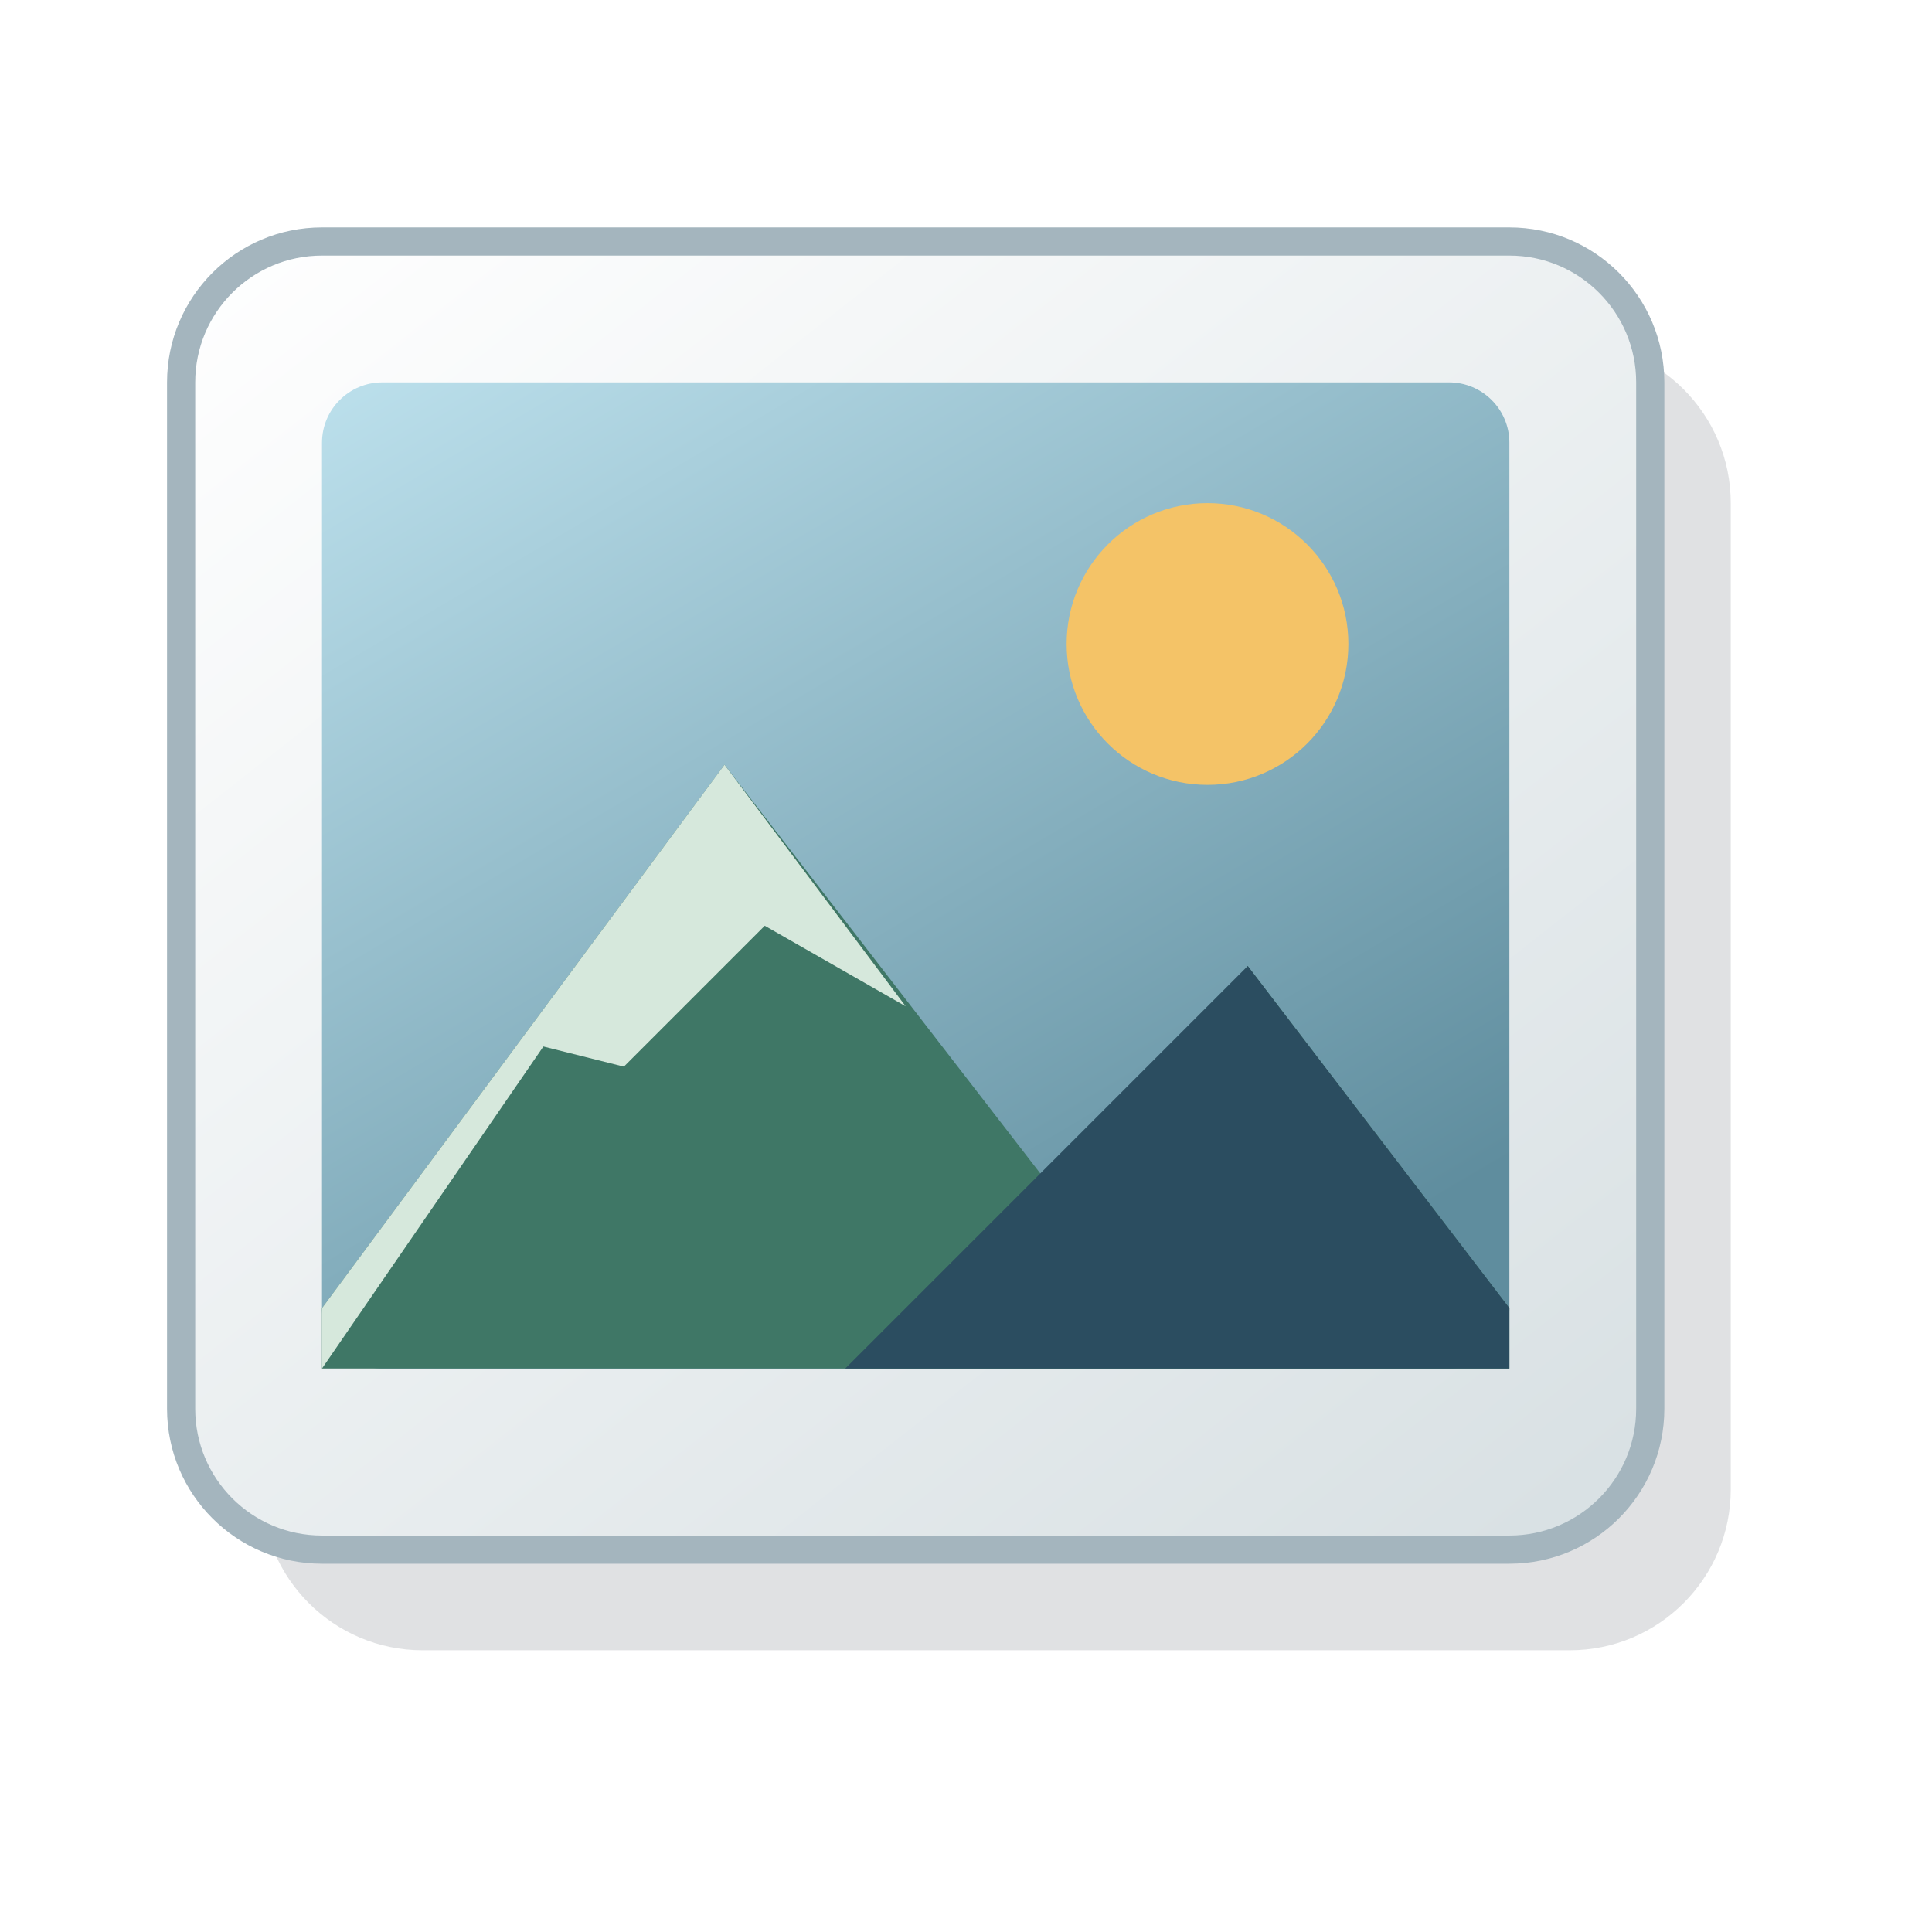
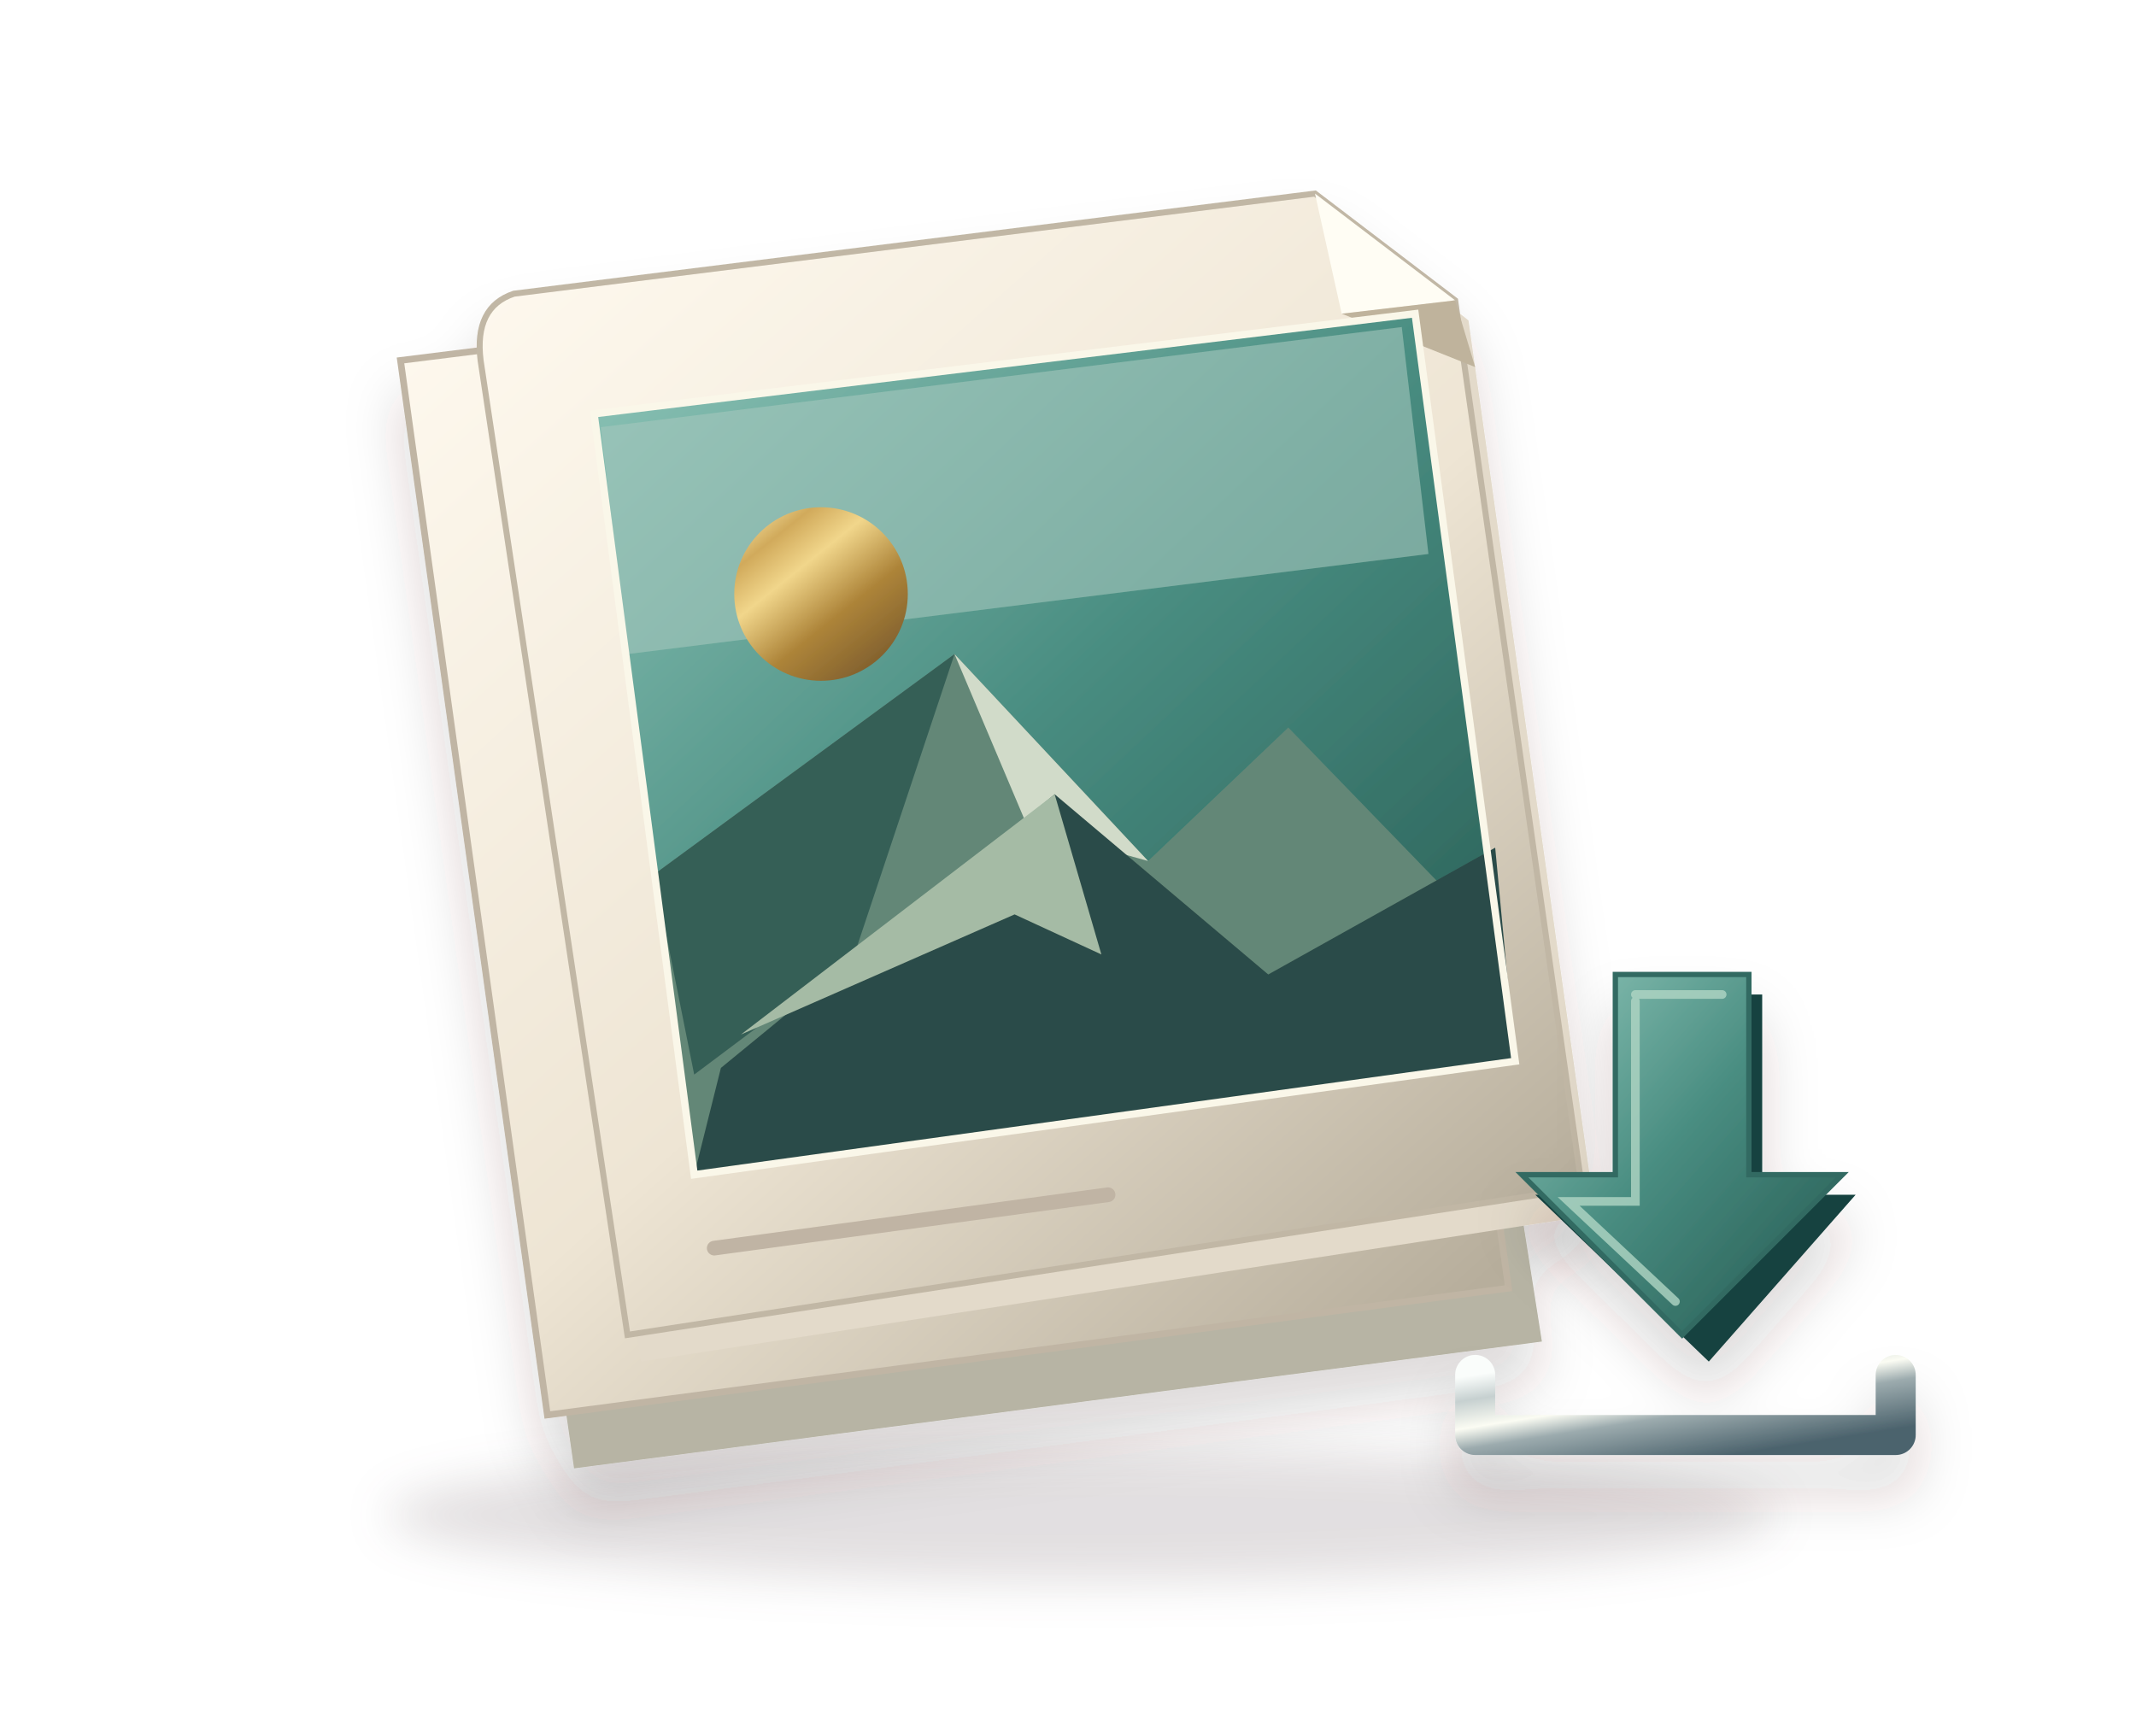
- <svg xmlns="http://www.w3.org/2000/svg" viewBox="0 0 96 96" role="img" aria-label="Attēls">
+ <svg xmlns="http://www.w3.org/2000/svg" viewBox="0 0 320 260" role="img" aria-labelledby="kv-download-webp-title kv-download-webp-description">
  <defs>
-     <linearGradient id="frame" x2=".9" y2="1">
-       <stop stop-color="#fff" />
-       <stop offset="1" stop-color="#d9e1e4" />
+     <linearGradient id="kv-download-webp-paper" x1="0" y1="0" x2=".85" y2="1">
+       <stop stop-color="#fffaf0" />
+       <stop offset=".57" stop-color="#eee5d4" />
+       <stop offset="1" stop-color="#b7ae9c" />
    </linearGradient>
-     <linearGradient id="sky" x2=".7" y2="1">
-       <stop stop-color="#bce0ec" />
-       <stop offset="1" stop-color="#5f8d9e" />
+     <linearGradient id="kv-download-webp-wine" x1="0" y1="0" x2=".95" y2="1">
+       <stop stop-color="#bf6a83" />
+       <stop offset=".4" stop-color="#973f5a" />
+       <stop offset="1" stop-color="#5d2036" />
    </linearGradient>
+     <linearGradient id="kv-download-webp-teal" x1="0" y1="0" x2="1" y2="1">
+       <stop stop-color="#8ec5b8" />
+       <stop offset=".48" stop-color="#488c80" />
+       <stop offset="1" stop-color="#24574f" />
+     </linearGradient>
+     <linearGradient id="kv-download-webp-gold" x1="0" y1="0" x2=".8" y2="1">
+       <stop stop-color="#fff2b7" />
+       <stop offset=".22" stop-color="#d1aa5b" />
+       <stop offset=".4" stop-color="#f1d68b" />
+       <stop offset=".67" stop-color="#ad8439" />
+       <stop offset="1" stop-color="#7b5b2c" />
+     </linearGradient>
+     <linearGradient id="kv-download-webp-metal" x1="0" y1="0" x2="1" y2=".9">
+       <stop stop-color="#fafdfb" />
+       <stop offset=".2" stop-color="#c6d0d0" />
+       <stop offset=".43" stop-color="#fbfcf3" />
+       <stop offset=".6" stop-color="#9cabae" />
+       <stop offset="1" stop-color="#4c636d" />
+     </linearGradient>
+     <linearGradient id="kv-download-webp-ink" x1="0" y1="0" x2=".7" y2="1">
+       <stop stop-color="#66747d" />
+       <stop offset=".45" stop-color="#35424f" />
+       <stop offset="1" stop-color="#17242f" />
+     </linearGradient>
+     <radialGradient id="kv-download-webp-glass" cx="30%" cy="20%" r="85%">
+       <stop stop-color="#fff" stop-opacity=".9" />
+       <stop offset=".5" stop-color="#eaf5ed" stop-opacity=".3" />
+       <stop offset="1" stop-color="#86a3ae" stop-opacity=".55" />
+     </radialGradient>
+     <filter id="kv-download-webp-shadow" x="-35%" y="-35%" width="180%" height="190%">
+       <feDropShadow dx="0" dy="6" stdDeviation="4" flood-color="#35262d" flood-opacity=".17" />
+     </filter>
+     <filter id="kv-download-webp-soft" x="-50%" y="-100%" width="200%" height="300%">
+       <feGaussianBlur stdDeviation="3.5" />
+     </filter>
  </defs>
-   <rect x="13" y="17" width="73" height="65" rx="8" fill="#303844" opacity=".15" />
-   <rect x="9" y="12" width="73" height="65" rx="7" fill="url(#frame)" stroke="#a4b5be" stroke-width="1.4" />
-   <rect x="16" y="19" width="59" height="49" rx="3" fill="url(#sky)" />
-   <circle cx="60" cy="32" r="7" fill="#f4c367" />
-   <path d="m16 65 20-27 17 22 9-12 13 17v3H16z" fill="#3f7766" />
-   <path d="m16 65 20-27 9 12-7-4-7 7-4-1-11 16" fill="#d6e8dc" />
-   <path d="m42 68 20-20 13 17v3z" fill="#2b4d60" />
+   <ellipse cx="162" cy="227" rx="104" ry="10" fill="#49343d" opacity=".16" filter="url(#kv-download-webp-soft)" />
+   <g filter="url(#kv-download-webp-shadow)">
+     <path d="M63 60L206 42L231 201L86 220Z" fill="#b7b4a4" />
+     <path d="M60 54L204 36L226 193L82 212Z" fill="url(#kv-download-webp-paper)" stroke="#c0b5a4" stroke-width="1" />
+     <path d="M80 48L201 33L220 48L239 182L96 204L75 58Q74 50 80 48Z" fill="#e3daca" />
+     <path d="M77 44L197 29L218 45L237 178L94 200L72 54Q71 46 77 44Z" fill="url(#kv-download-webp-paper)" stroke="#c1b7a5" stroke-width=".9" />
+     <path d="M197 29L218 45L201 47Z" fill="#fffdf4" />
+     <path d="M201 47L218 45L221 55Z" fill="#bfb39c" />
+     <path d="M89 62L212 47L227 159L104 176Z" fill="url(#kv-download-webp-teal)" />
+     <path d="M90 64L210 49L214 83L94 98Z" fill="#a4c7bc" opacity=".6" />
+     <circle cx="123" cy="89" r="13" fill="url(#kv-download-webp-gold)" />
+     <path d="M98 131L143 98L172 129L193 109L224 141L227 159L104 176Z" fill="#638777" />
+     <path d="M143 98L172 129L154 124Z" fill="#d1dbc9" />
+     <path d="M98 131L143 98L128 143L104 161Z" fill="#365e56" />
+     <path d="M108 160L158 119L190 146L224 127L227 159L104 176Z" fill="#2c4b48" />
+     <path d="M111 155L158 119L165 143L152 137Z" fill="#a5bba5" />
+     <path d="M89 62L212 47L227 159L104 176Z" fill="none" stroke="#faf7e9" stroke-width="1.1" />
+     <path d="M107 187L166 179" stroke="#c0b4a4" stroke-width="2.2" stroke-linecap="round" />
+   </g>
+   <g filter="url(#kv-download-webp-shadow)">
+     <path d="M242 146H262V176H276L254 201L228 176H242Z" fill="#174341" transform="translate(2 3)" />
+     <path d="M242 146H262V176H276L252 200L228 176H242Z" fill="url(#kv-download-webp-teal)" stroke="#326b62" stroke-width=".8" />
+     <path d="M245 149H258M245 150V180H235L251 195" fill="none" stroke="#b0d6c4" stroke-opacity=".8" stroke-width="1.3" stroke-linecap="round" />
+     <path d="M221 206V215H284V206" fill="none" stroke="url(#kv-download-webp-metal)" stroke-width="6" stroke-linecap="round" stroke-linejoin="round" />
+   </g>
</svg>
